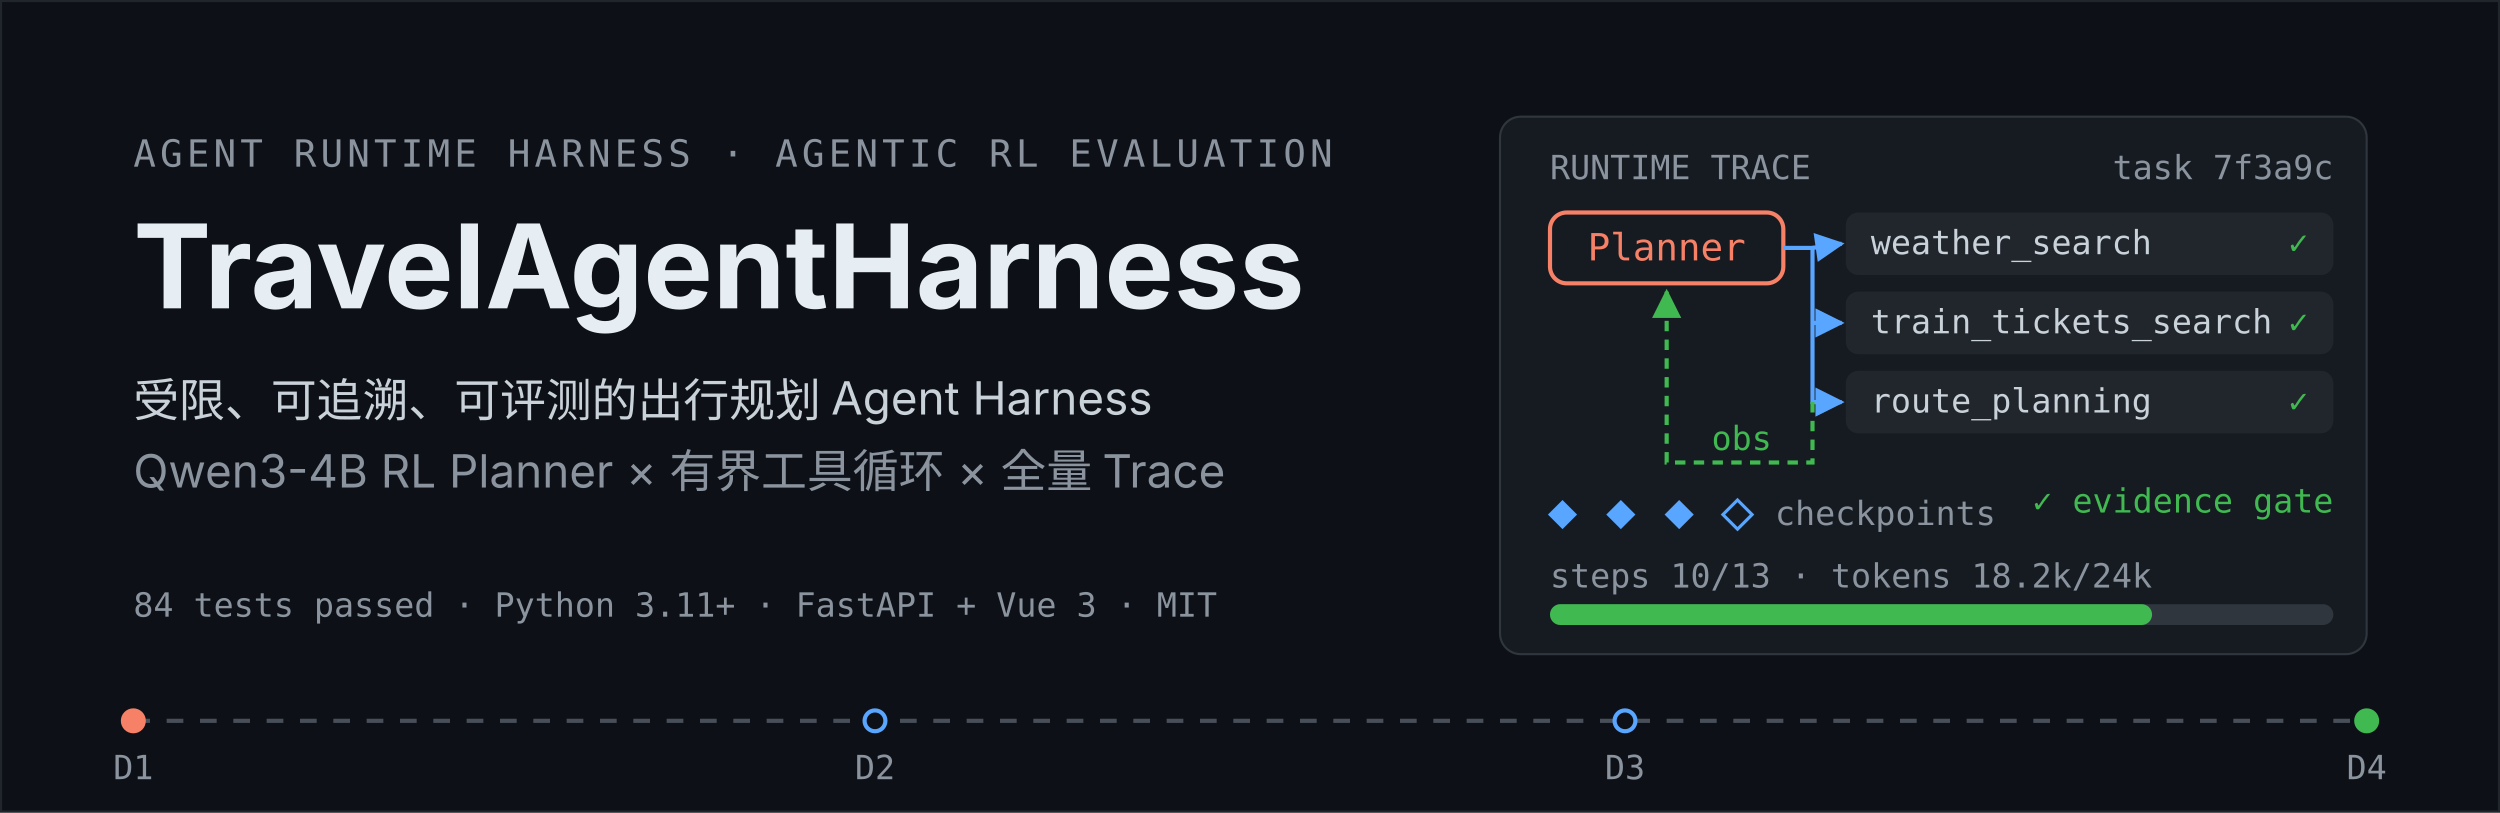
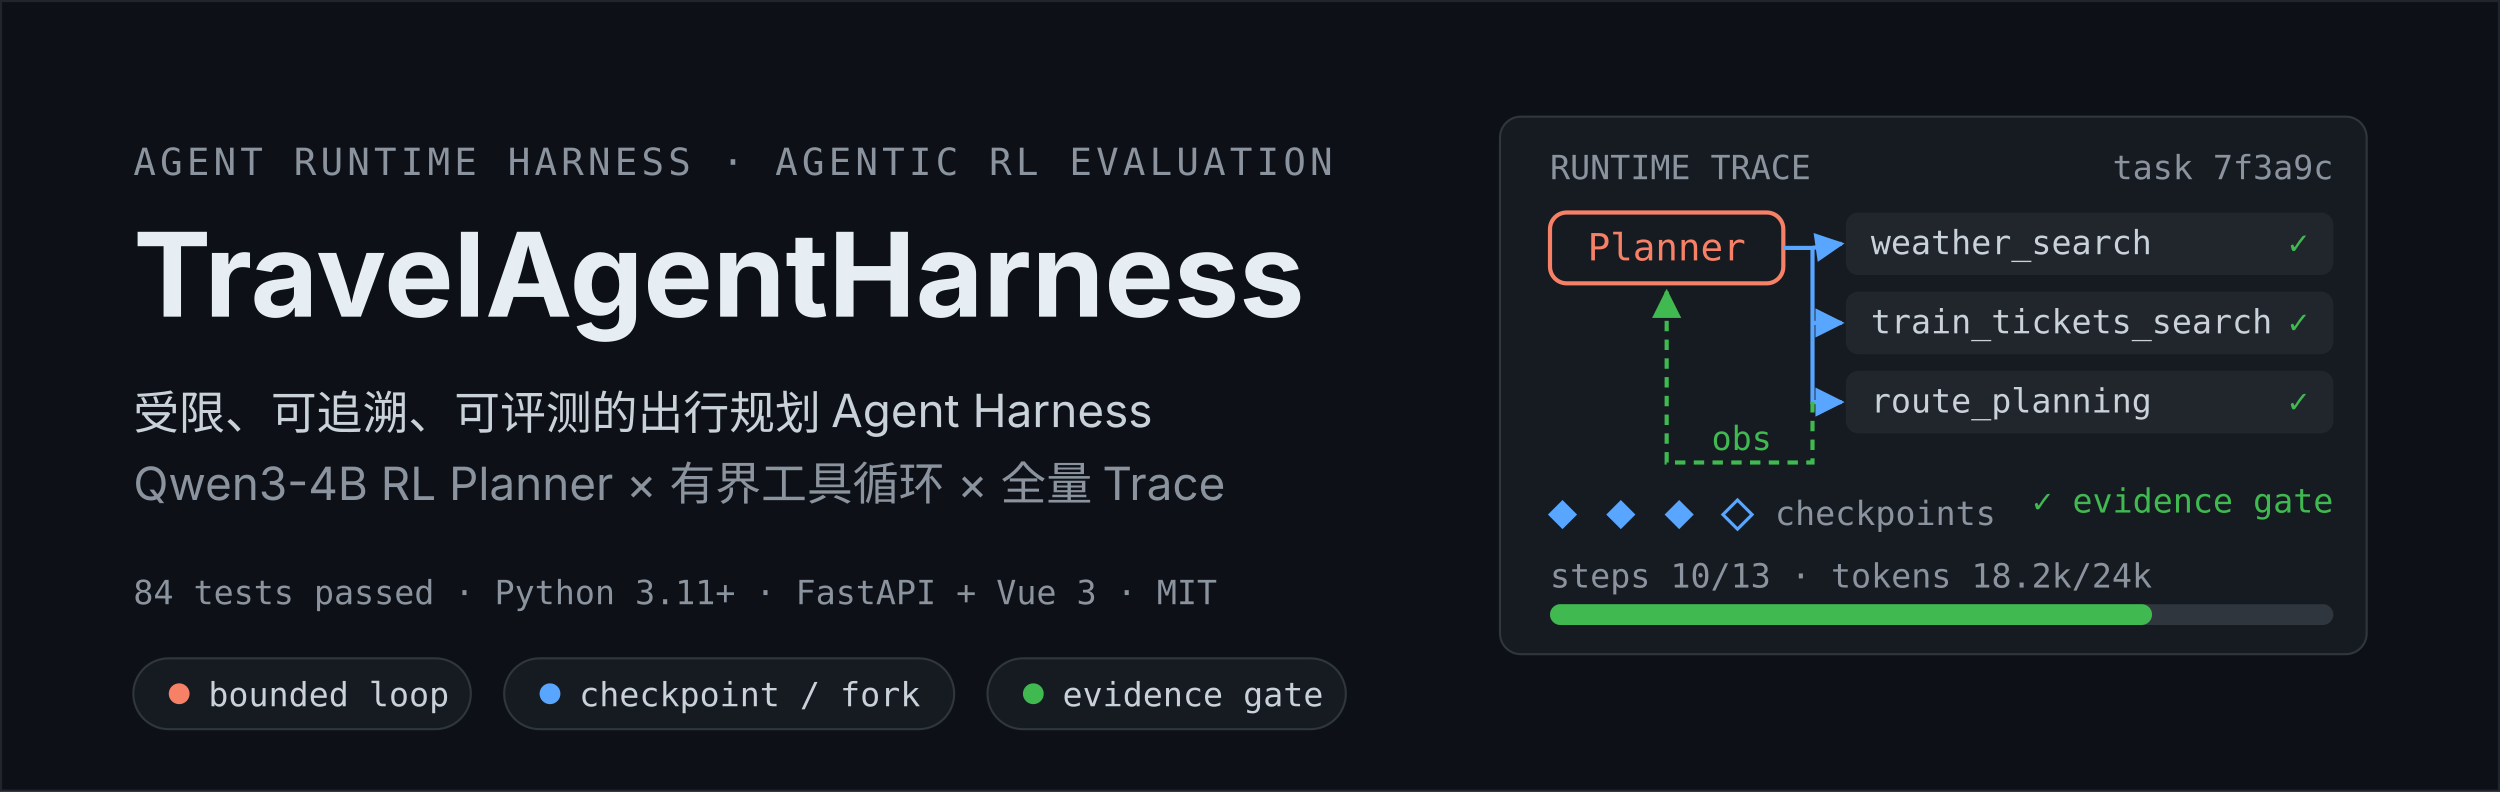
- <svg xmlns="http://www.w3.org/2000/svg" viewBox="0 0 1200 390" role="img" aria-labelledby="hero-title hero-desc">
+ <svg xmlns="http://www.w3.org/2000/svg" viewBox="0 0 1200 380" role="img" aria-labelledby="hero-title hero-desc">
  <defs>
    <marker id="arrow" viewBox="0 0 10 10" refX="9" refY="5" markerWidth="7" markerHeight="7" orient="auto-start-reverse">
      <path d="M 0 0 L 10 5 L 0 10 z" fill="#58A6FF" />
    </marker>
    <marker id="arrow-green" viewBox="0 0 10 10" refX="9" refY="5" markerWidth="7" markerHeight="7" orient="auto-start-reverse">
      <path d="M 0 0 L 10 5 L 0 10 z" fill="#3FB950" />
    </marker>
  </defs>
-   <rect width="1200" height="390" fill="#0D1117" />
-   <rect x="0.5" y="0.5" width="1199" height="389" fill="none" stroke="#21262D" />
-   <text x="64" y="80" font-family="ui-monospace, SFMono-Regular, 'Cascadia Code', Consolas, monospace" font-size="18" letter-spacing="2" fill="#8B949E">AGENT RUNTIME HARNESS · AGENTIC RL EVALUATION</text>
-   <text x="64" y="148" font-family="-apple-system, BlinkMacSystemFont, 'Segoe UI', 'PingFang SC', 'Microsoft YaHei', sans-serif" font-size="56" font-weight="700" fill="#E6EDF3">TravelAgentHarness</text>
-   <text x="64" y="200" font-family="-apple-system, BlinkMacSystemFont, 'Segoe UI', 'PingFang SC', 'Microsoft YaHei', sans-serif" font-size="22" fill="#C9D1D9">受限、可追溯、可评测的出行规划 Agent Harness</text>
-   <text x="64" y="234" font-family="-apple-system, BlinkMacSystemFont, 'Segoe UI', 'PingFang SC', 'Microsoft YaHei', sans-serif" font-size="22" fill="#8B949E">Qwen3-4B RL Planner × 有界工具循环 × 全量 Trace</text>
-   <text x="64" y="296" font-family="ui-monospace, SFMono-Regular, 'Cascadia Code', Consolas, monospace" font-size="16" fill="#8B949E">84 tests passed · Python 3.11+ · FastAPI + Vue 3 · MIT</text>
-   <line x1="64" y1="346" x2="1136" y2="346" stroke="#484F58" stroke-width="2" stroke-dasharray="8 8" />
-   <circle cx="64" cy="346" r="6" fill="#F78166" />
-   <circle cx="420" cy="346" r="5" fill="#0D1117" stroke="#58A6FF" stroke-width="2" />
-   <circle cx="780" cy="346" r="5" fill="#0D1117" stroke="#58A6FF" stroke-width="2" />
-   <circle cx="1136" cy="346" r="6" fill="#3FB950" />
-   <text x="64" y="374" font-family="ui-monospace, SFMono-Regular, 'Cascadia Code', Consolas, monospace" font-size="16" fill="#8B949E" text-anchor="middle">D1</text>
-   <text x="420" y="374" font-family="ui-monospace, SFMono-Regular, 'Cascadia Code', Consolas, monospace" font-size="16" fill="#8B949E" text-anchor="middle">D2</text>
-   <text x="780" y="374" font-family="ui-monospace, SFMono-Regular, 'Cascadia Code', Consolas, monospace" font-size="16" fill="#8B949E" text-anchor="middle">D3</text>
-   <text x="1136" y="374" font-family="ui-monospace, SFMono-Regular, 'Cascadia Code', Consolas, monospace" font-size="16" fill="#8B949E" text-anchor="middle">D4</text>
+   <rect width="1200" height="380" fill="#0D1117" />
+   <rect x="0.5" y="0.5" width="1199" height="379" fill="none" stroke="#21262D" />
+   <text x="64" y="84" font-family="ui-monospace, SFMono-Regular, 'Cascadia Code', Consolas, monospace" font-size="18" letter-spacing="2" fill="#8B949E">AGENT RUNTIME HARNESS · AGENTIC RL EVALUATION</text>
+   <text x="64" y="152" font-family="-apple-system, BlinkMacSystemFont, 'Segoe UI', 'PingFang SC', 'Microsoft YaHei', sans-serif" font-size="56" font-weight="700" fill="#E6EDF3">TravelAgentHarness</text>
+   <text x="64" y="206" font-family="-apple-system, BlinkMacSystemFont, 'Segoe UI', 'PingFang SC', 'Microsoft YaHei', sans-serif" font-size="22" fill="#C9D1D9">受限、可追溯、可评测的出行规划 Agent Harness</text>
+   <text x="64" y="240" font-family="-apple-system, BlinkMacSystemFont, 'Segoe UI', 'PingFang SC', 'Microsoft YaHei', sans-serif" font-size="22" fill="#8B949E">Qwen3-4B RL Planner × 有界工具循环 × 全量 Trace</text>
+   <text x="64" y="290" font-family="ui-monospace, SFMono-Regular, 'Cascadia Code', Consolas, monospace" font-size="16" fill="#8B949E">84 tests passed · Python 3.11+ · FastAPI + Vue 3 · MIT</text>
+   <rect x="64" y="316" width="162" height="34" rx="17" fill="#161B22" stroke="#30363D" />
+   <circle cx="86" cy="333" r="5" fill="#F78166" />
+   <text x="100" y="339" font-family="ui-monospace, SFMono-Regular, 'Cascadia Code', Consolas, monospace" font-size="16" fill="#C9D1D9">bounded loop</text>
+   <rect x="242" y="316" width="216" height="34" rx="17" fill="#161B22" stroke="#30363D" />
+   <circle cx="264" cy="333" r="5" fill="#58A6FF" />
+   <text x="278" y="339" font-family="ui-monospace, SFMono-Regular, 'Cascadia Code', Consolas, monospace" font-size="16" fill="#C9D1D9">checkpoint / fork</text>
+   <rect x="474" y="316" width="172" height="34" rx="17" fill="#161B22" stroke="#30363D" />
+   <circle cx="496" cy="333" r="5" fill="#3FB950" />
+   <text x="510" y="339" font-family="ui-monospace, SFMono-Regular, 'Cascadia Code', Consolas, monospace" font-size="16" fill="#C9D1D9">evidence gate</text>
  <rect x="720" y="56" width="416" height="258" rx="10" fill="#161B22" stroke="#30363D" />
  <text x="744" y="86" font-family="ui-monospace, SFMono-Regular, 'Cascadia Code', Consolas, monospace" font-size="16" fill="#8B949E">RUNTIME TRACE</text>
  <text x="1120" y="86" font-family="ui-monospace, SFMono-Regular, 'Cascadia Code', Consolas, monospace" font-size="16" fill="#8B949E" text-anchor="end">task 7f3a9c</text>
  <rect x="744" y="102" width="112" height="34" rx="8" fill="none" stroke="#F78166" stroke-width="2" />
  <text x="800" y="125" font-family="ui-monospace, SFMono-Regular, 'Cascadia Code', Consolas, monospace" font-size="18" fill="#F78166" text-anchor="middle">Planner</text>
  <rect x="886" y="102" width="234" height="30" rx="6" fill="#21262D" />
  <text x="898" y="122" font-family="ui-monospace, SFMono-Regular, 'Cascadia Code', Consolas, monospace" font-size="16" fill="#C9D1D9">weather_search</text>
  <text x="1108" y="122" font-family="ui-monospace, SFMono-Regular, 'Cascadia Code', Consolas, monospace" font-size="16" fill="#3FB950" text-anchor="end">✓</text>
  <rect x="886" y="140" width="234" height="30" rx="6" fill="#21262D" />
  <text x="898" y="160" font-family="ui-monospace, SFMono-Regular, 'Cascadia Code', Consolas, monospace" font-size="16" fill="#C9D1D9">train_tickets_search</text>
  <text x="1108" y="160" font-family="ui-monospace, SFMono-Regular, 'Cascadia Code', Consolas, monospace" font-size="16" fill="#3FB950" text-anchor="end">✓</text>
  <rect x="886" y="178" width="234" height="30" rx="6" fill="#21262D" />
  <text x="898" y="198" font-family="ui-monospace, SFMono-Regular, 'Cascadia Code', Consolas, monospace" font-size="16" fill="#C9D1D9">route_planning</text>
  <text x="1108" y="198" font-family="ui-monospace, SFMono-Regular, 'Cascadia Code', Consolas, monospace" font-size="16" fill="#3FB950" text-anchor="end">✓</text>
  <path d="M 856 119 L 870 119 L 870 193 L 884 193" fill="none" stroke="#58A6FF" stroke-width="2" marker-end="url(#arrow)" />
  <path d="M 870 155 L 884 155" fill="none" stroke="#58A6FF" stroke-width="2" marker-end="url(#arrow)" />
  <path d="M 870 119 L 884 117" fill="none" stroke="#58A6FF" stroke-width="2" marker-end="url(#arrow)" />
  <path d="M 870 193 L 870 222 L 800 222 L 800 140" fill="none" stroke="#3FB950" stroke-width="2" stroke-dasharray="5 4" marker-end="url(#arrow-green)" />
  <text x="836" y="216" font-family="ui-monospace, SFMono-Regular, 'Cascadia Code', Consolas, monospace" font-size="16" fill="#3FB950" text-anchor="middle">obs</text>
  <text x="1120" y="246" font-family="ui-monospace, SFMono-Regular, 'Cascadia Code', Consolas, monospace" font-size="16" fill="#3FB950" text-anchor="end">✓ evidence gate</text>
  <path d="M 750 240 l 7 7 l -7 7 l -7 -7 z" fill="#58A6FF" />
  <path d="M 778 240 l 7 7 l -7 7 l -7 -7 z" fill="#58A6FF" />
  <path d="M 806 240 l 7 7 l -7 7 l -7 -7 z" fill="#58A6FF" />
  <path d="M 834 240 l 7 7 l -7 7 l -7 -7 z" fill="none" stroke="#58A6FF" stroke-width="1.5" />
  <text x="852" y="252" font-family="ui-monospace, SFMono-Regular, 'Cascadia Code', Consolas, monospace" font-size="16" fill="#8B949E">checkpoints</text>
  <text x="744" y="282" font-family="ui-monospace, SFMono-Regular, 'Cascadia Code', Consolas, monospace" font-size="16" fill="#8B949E">steps 10/13 · tokens 18.2k/24k</text>
  <rect x="744" y="290" width="376" height="10" rx="5" fill="#30363D" />
  <rect x="744" y="290" width="289" height="10" rx="5" fill="#3FB950" />
</svg>
